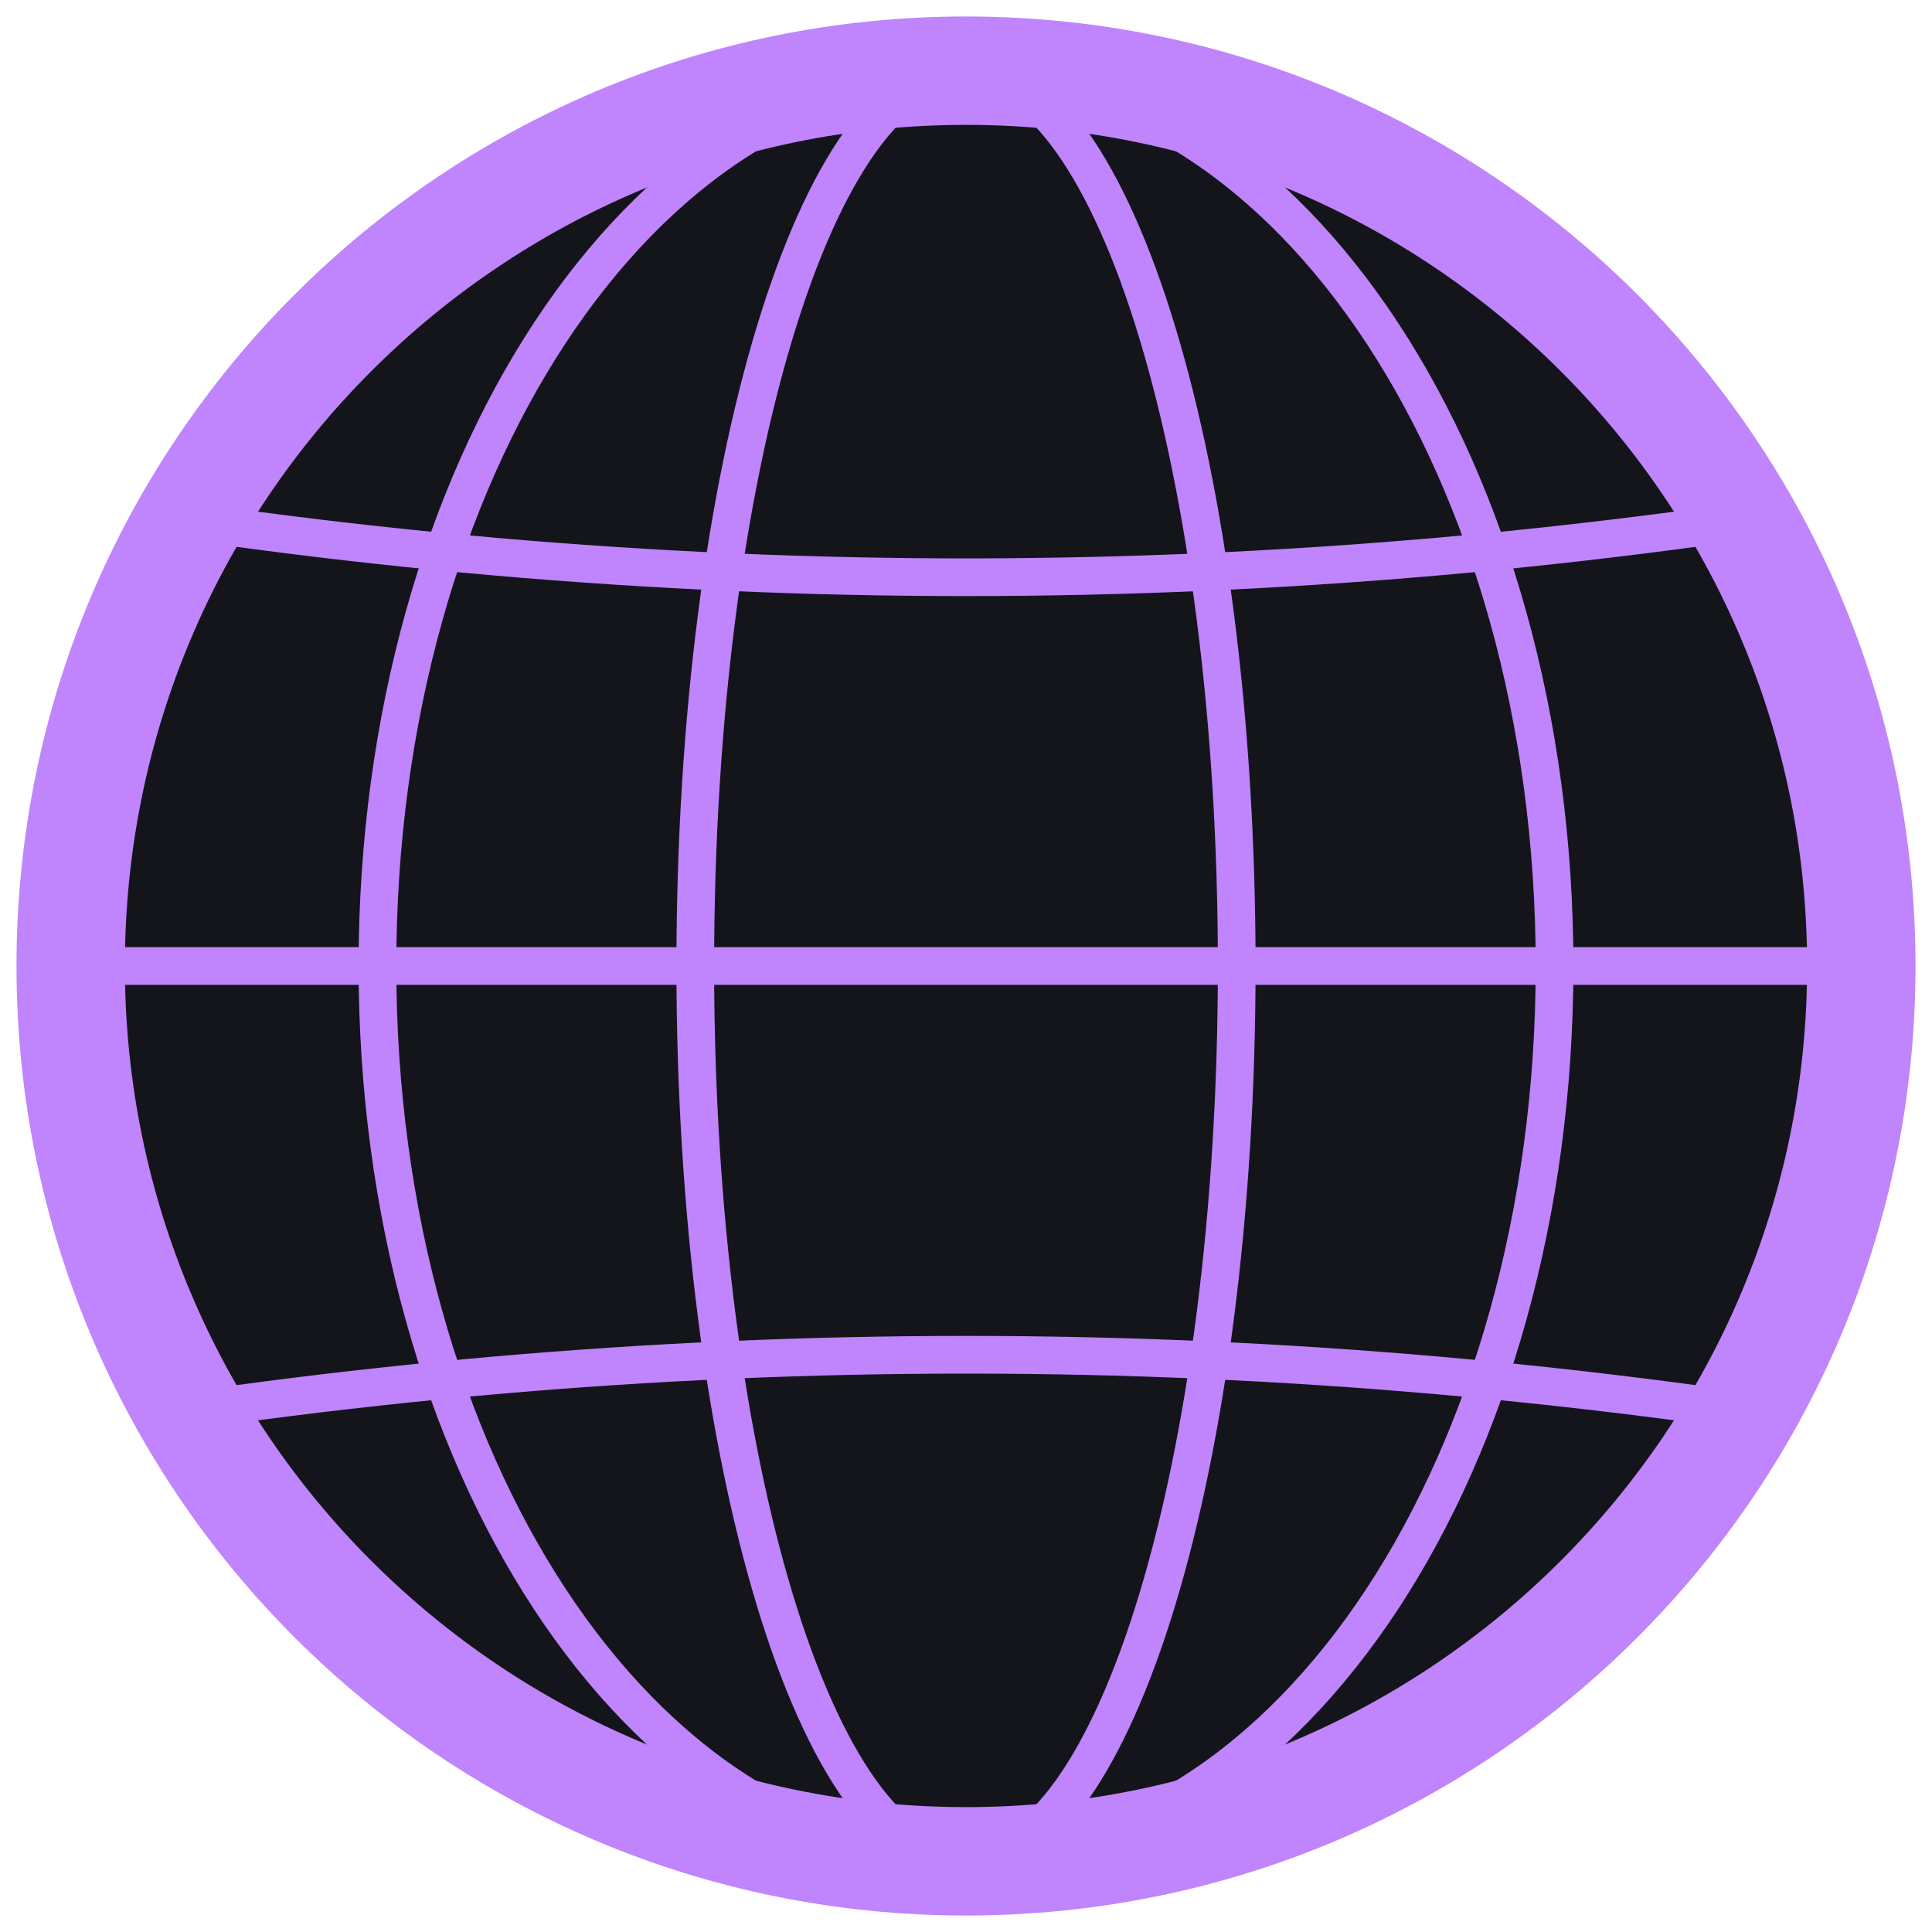
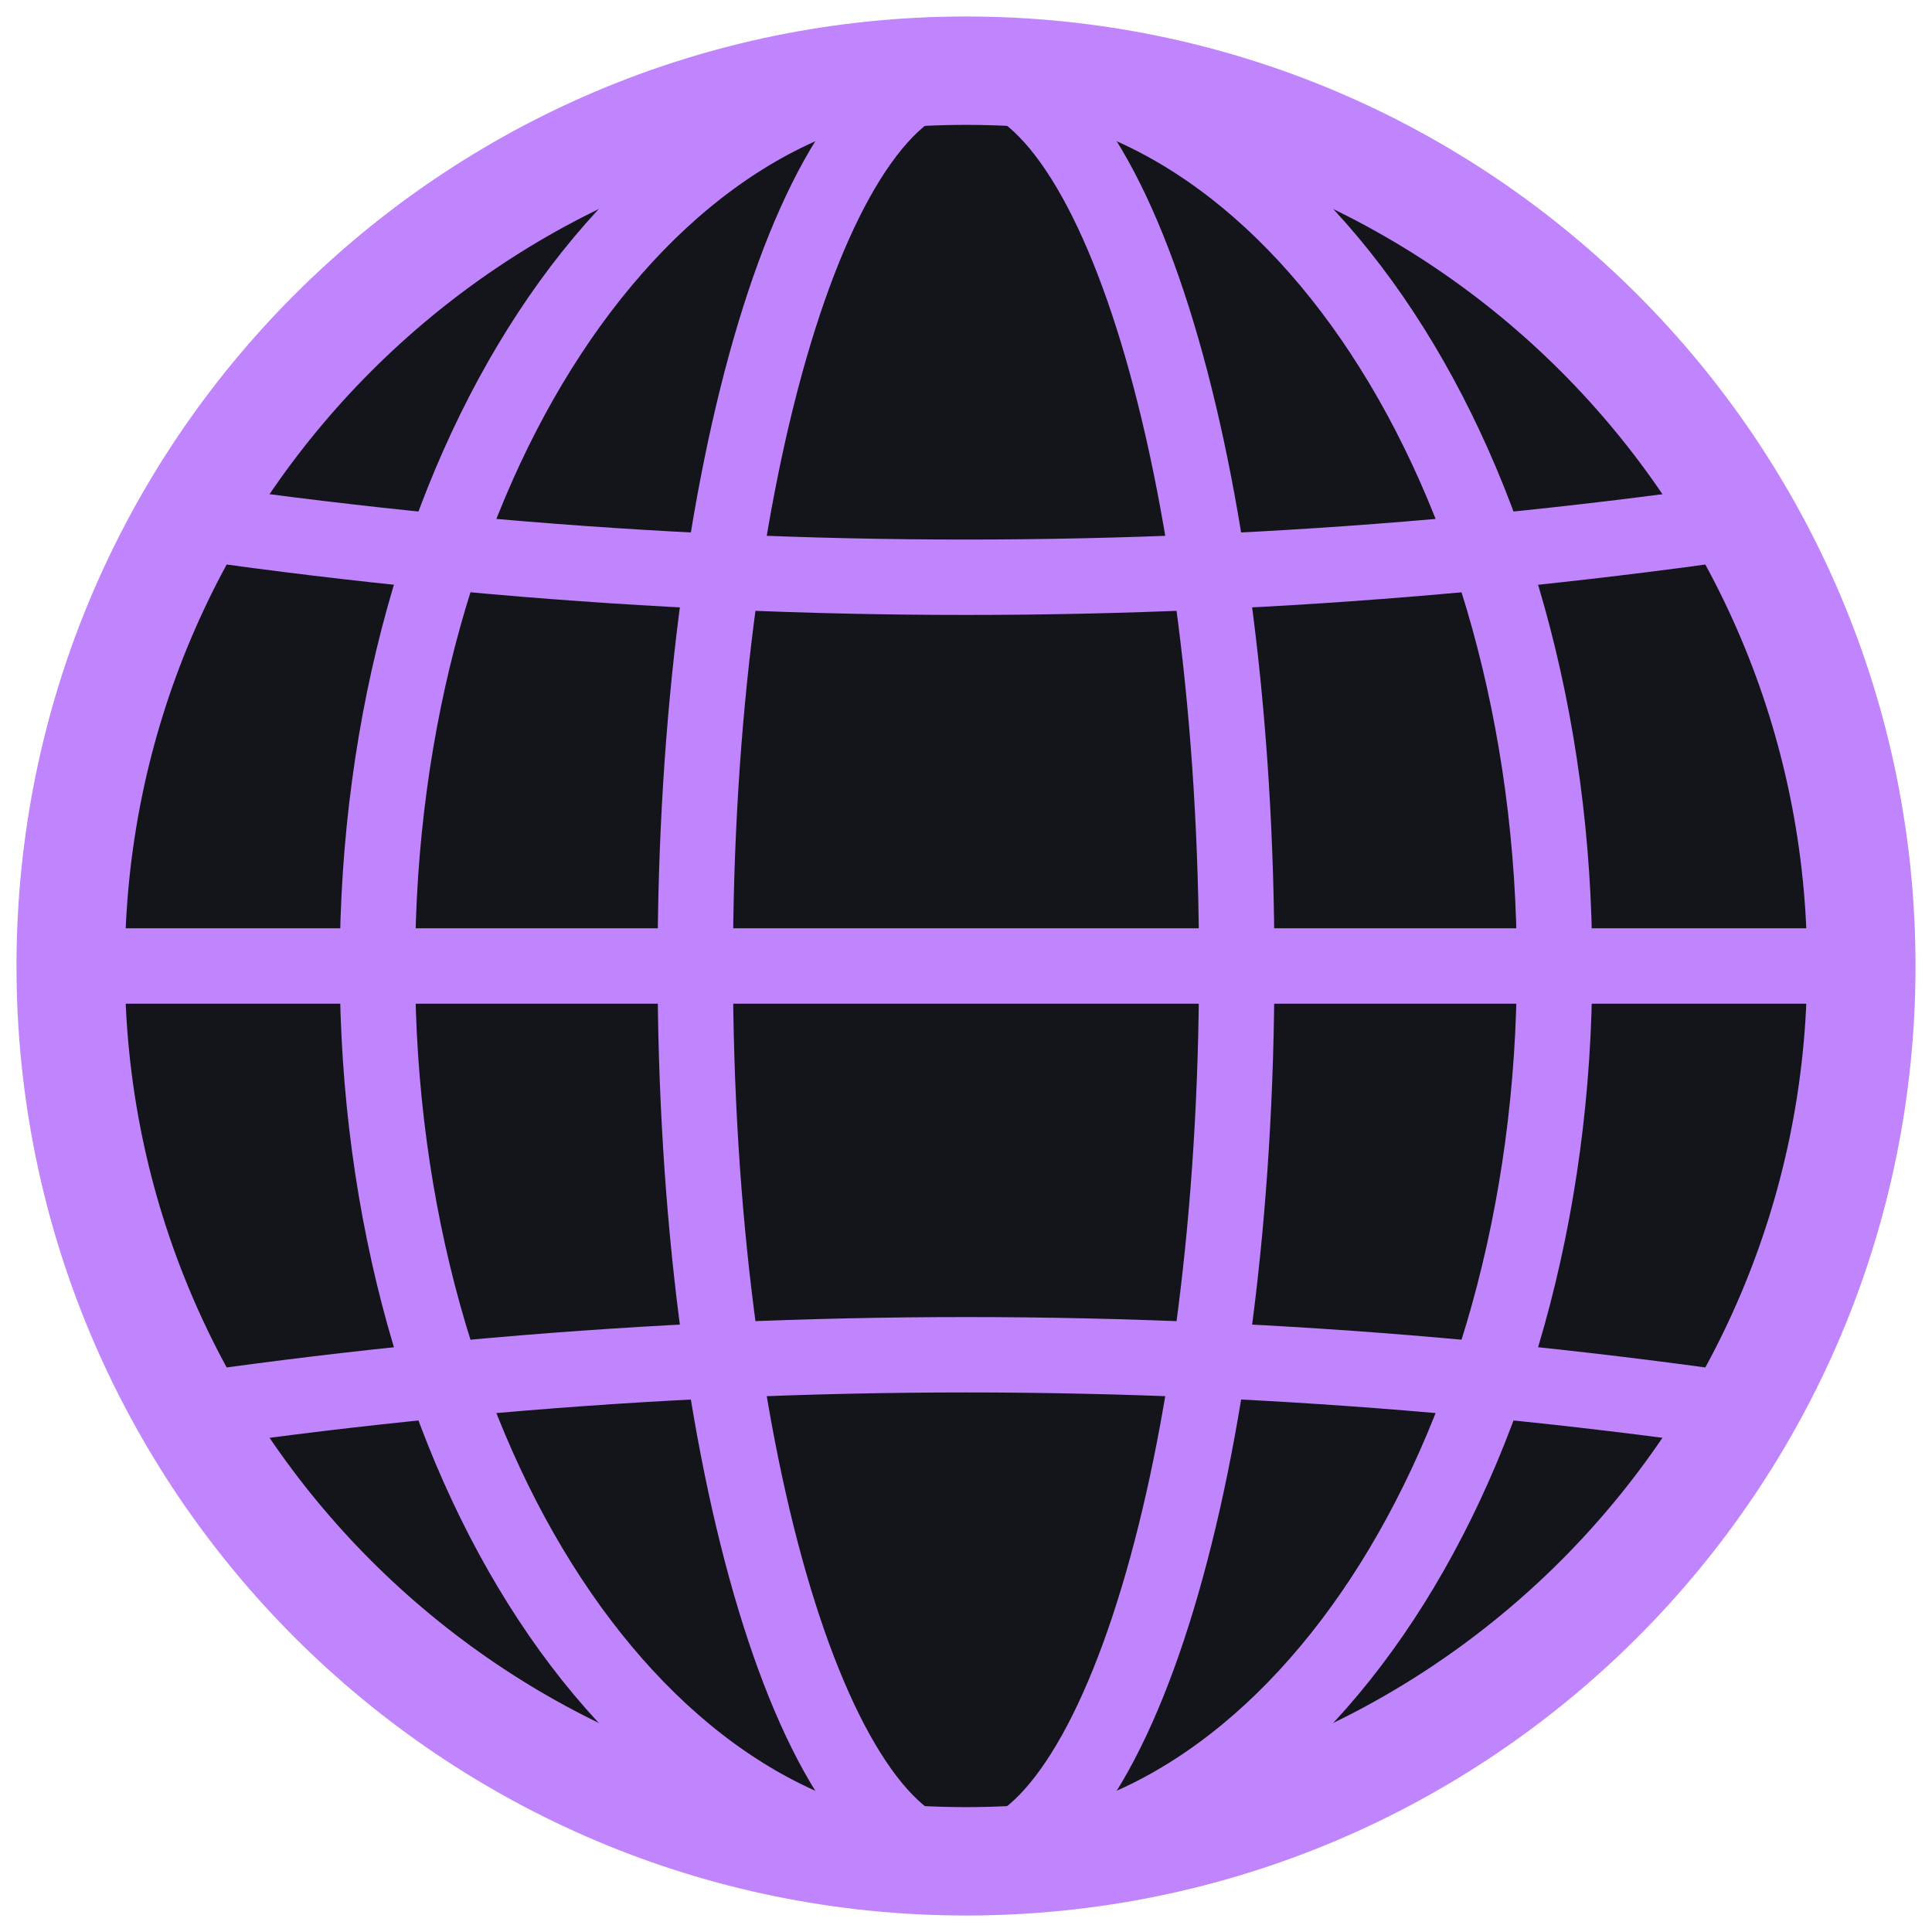
<svg xmlns="http://www.w3.org/2000/svg" viewBox="15 9 82 82">
  <defs>
    <clipPath id="cf">
      <circle cx="56" cy="50" r="38" />
    </clipPath>
  </defs>
  <circle cx="56" cy="50" r="38" fill="#14151b" />
-   <g fill="none" stroke="#c084fc" stroke-width="1.6" clip-path="url(#cf)">
+   <g fill="none" stroke="#c084fc" stroke-width="3.2" clip-path="url(#cf)">
    <line x1="18" y1="50" x2="94" y2="50" />
    <path d="M 16 30 Q 56 37 96 30" />
    <path d="M 16 70 Q 56 63 96 70" />
    <path d="M 56 12 A 11.49 38 0 0 1 56 88" />
    <path d="M 56 12 A 24.98 38 0 0 1 56 88" />
    <path d="M 56 12 A 11.49 38 0 0 0 56 88" />
    <path d="M 56 12 A 24.98 38 0 0 0 56 88" />
  </g>
  <g clip-path="url(#cf)" />
  <circle cx="56" cy="50" r="38" fill="none" stroke="#c084fc" stroke-width="4.6" />
</svg>
